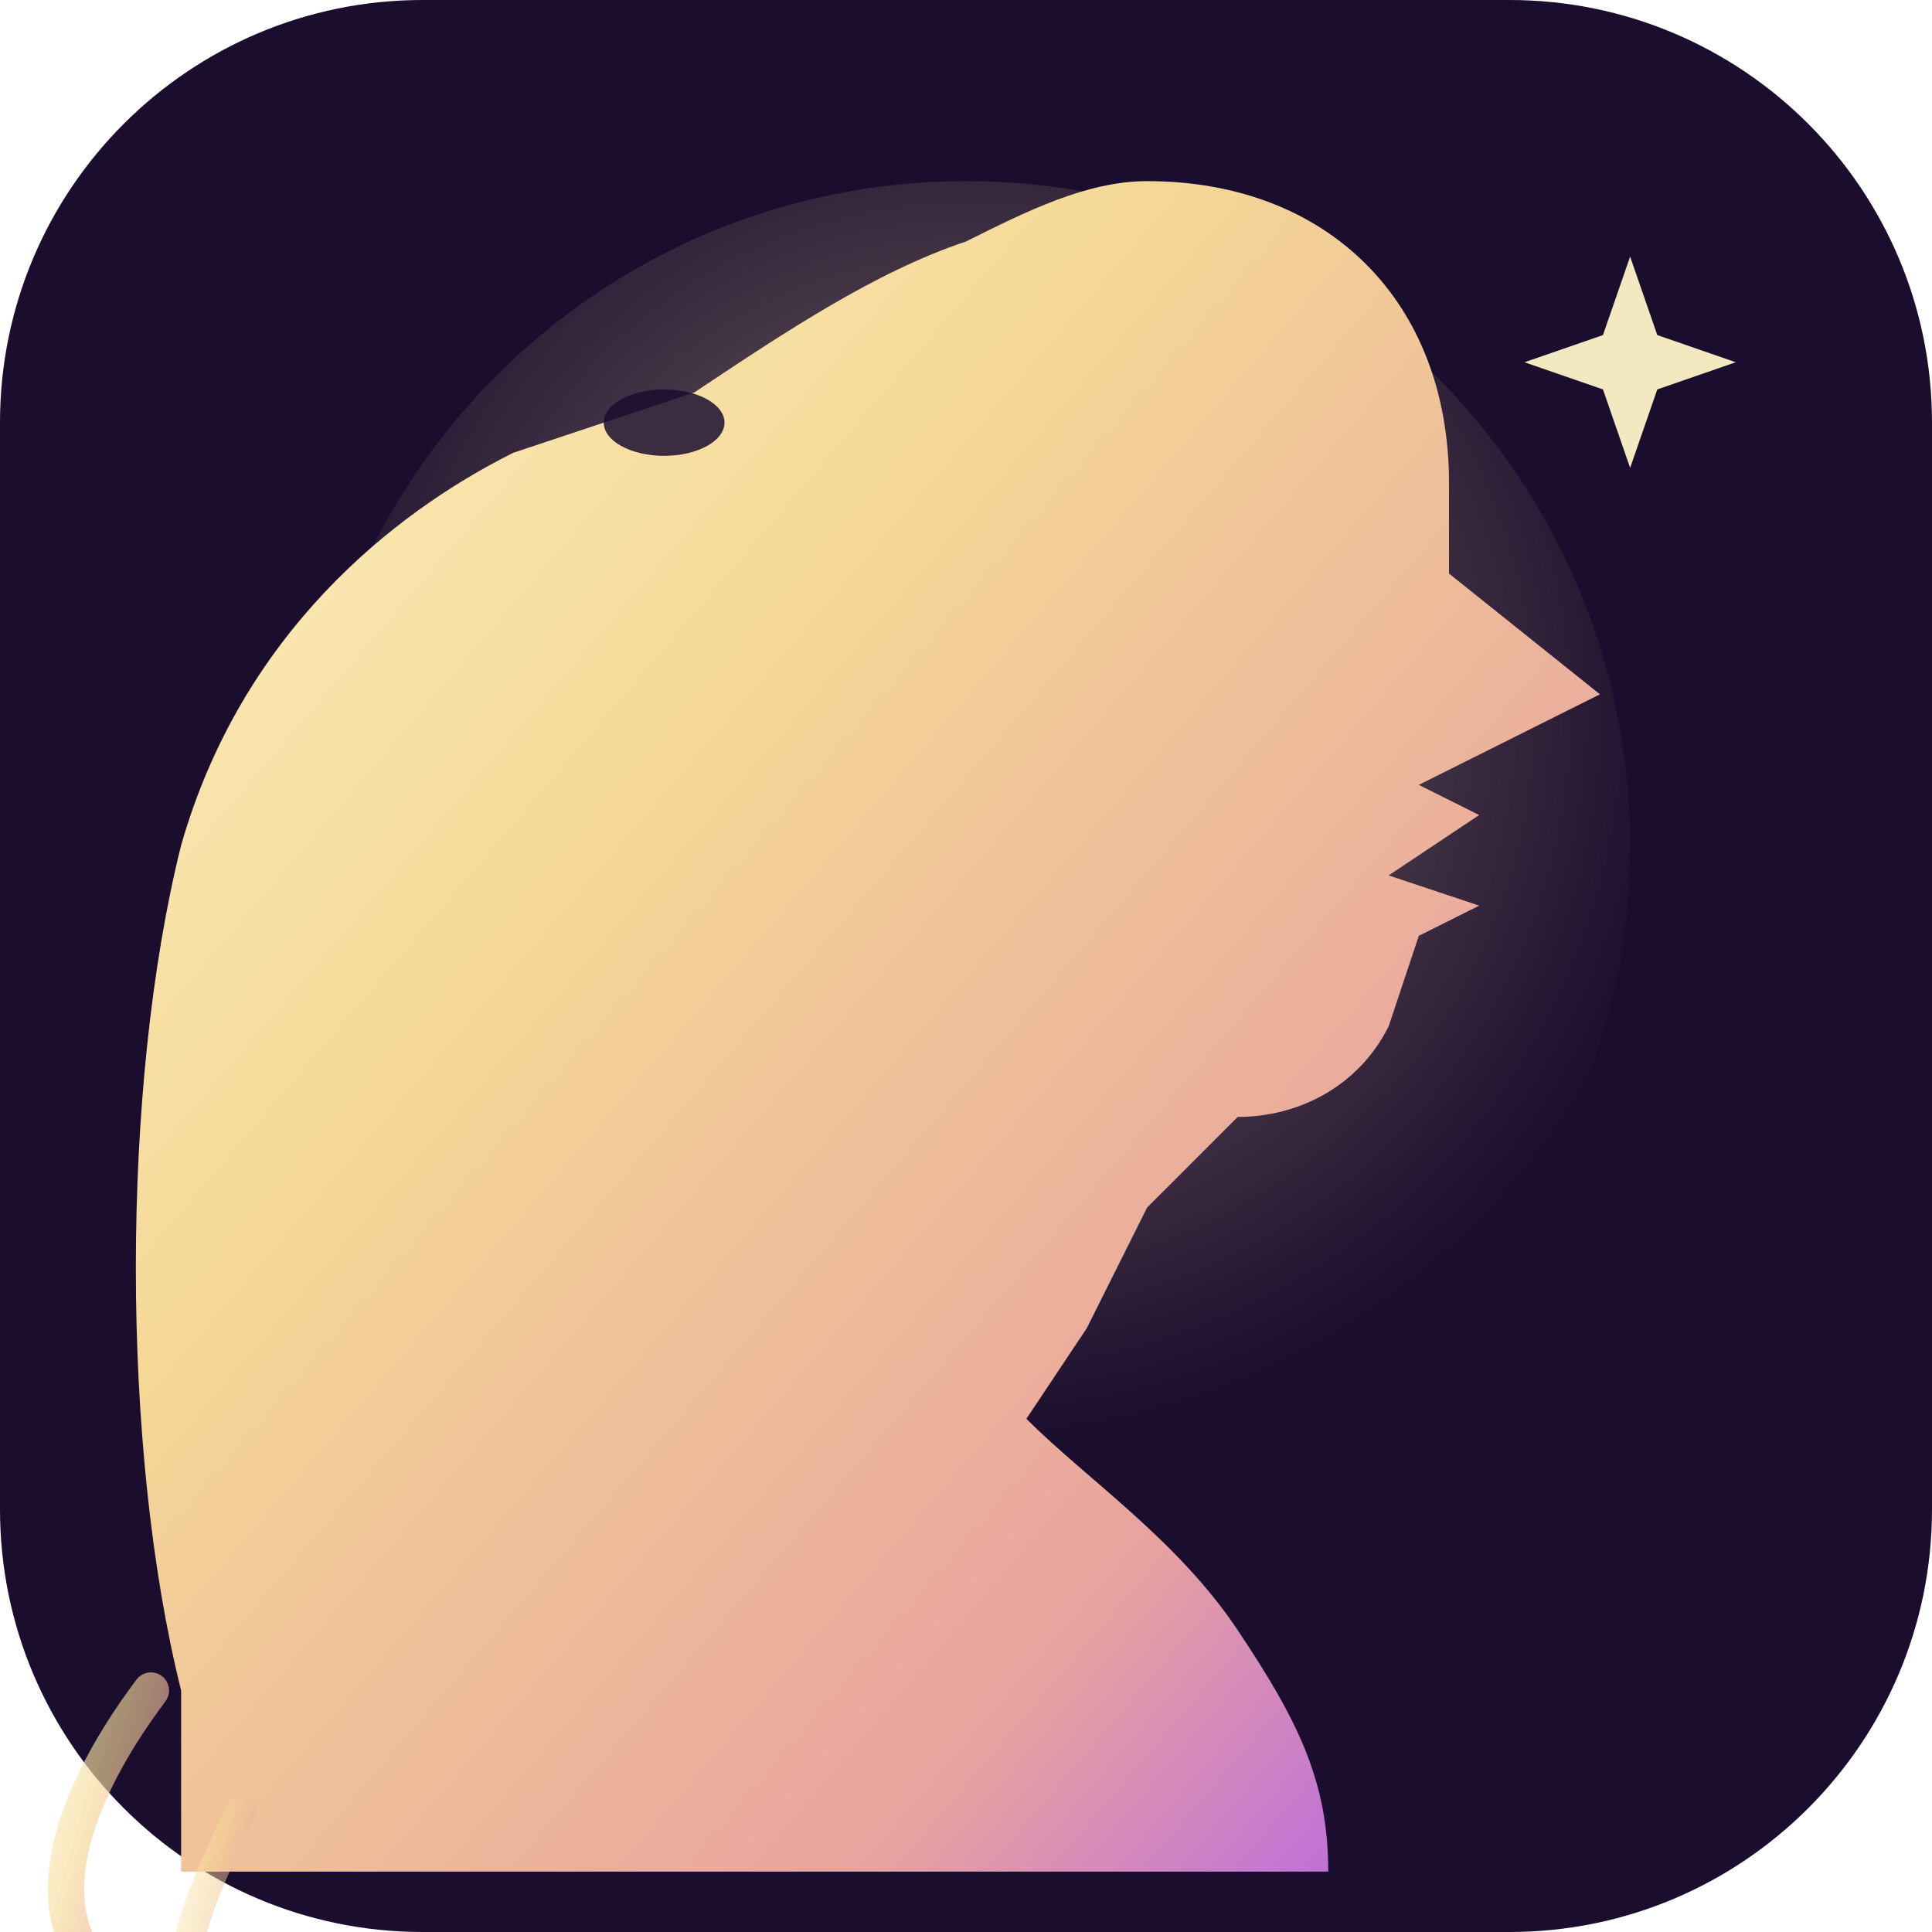
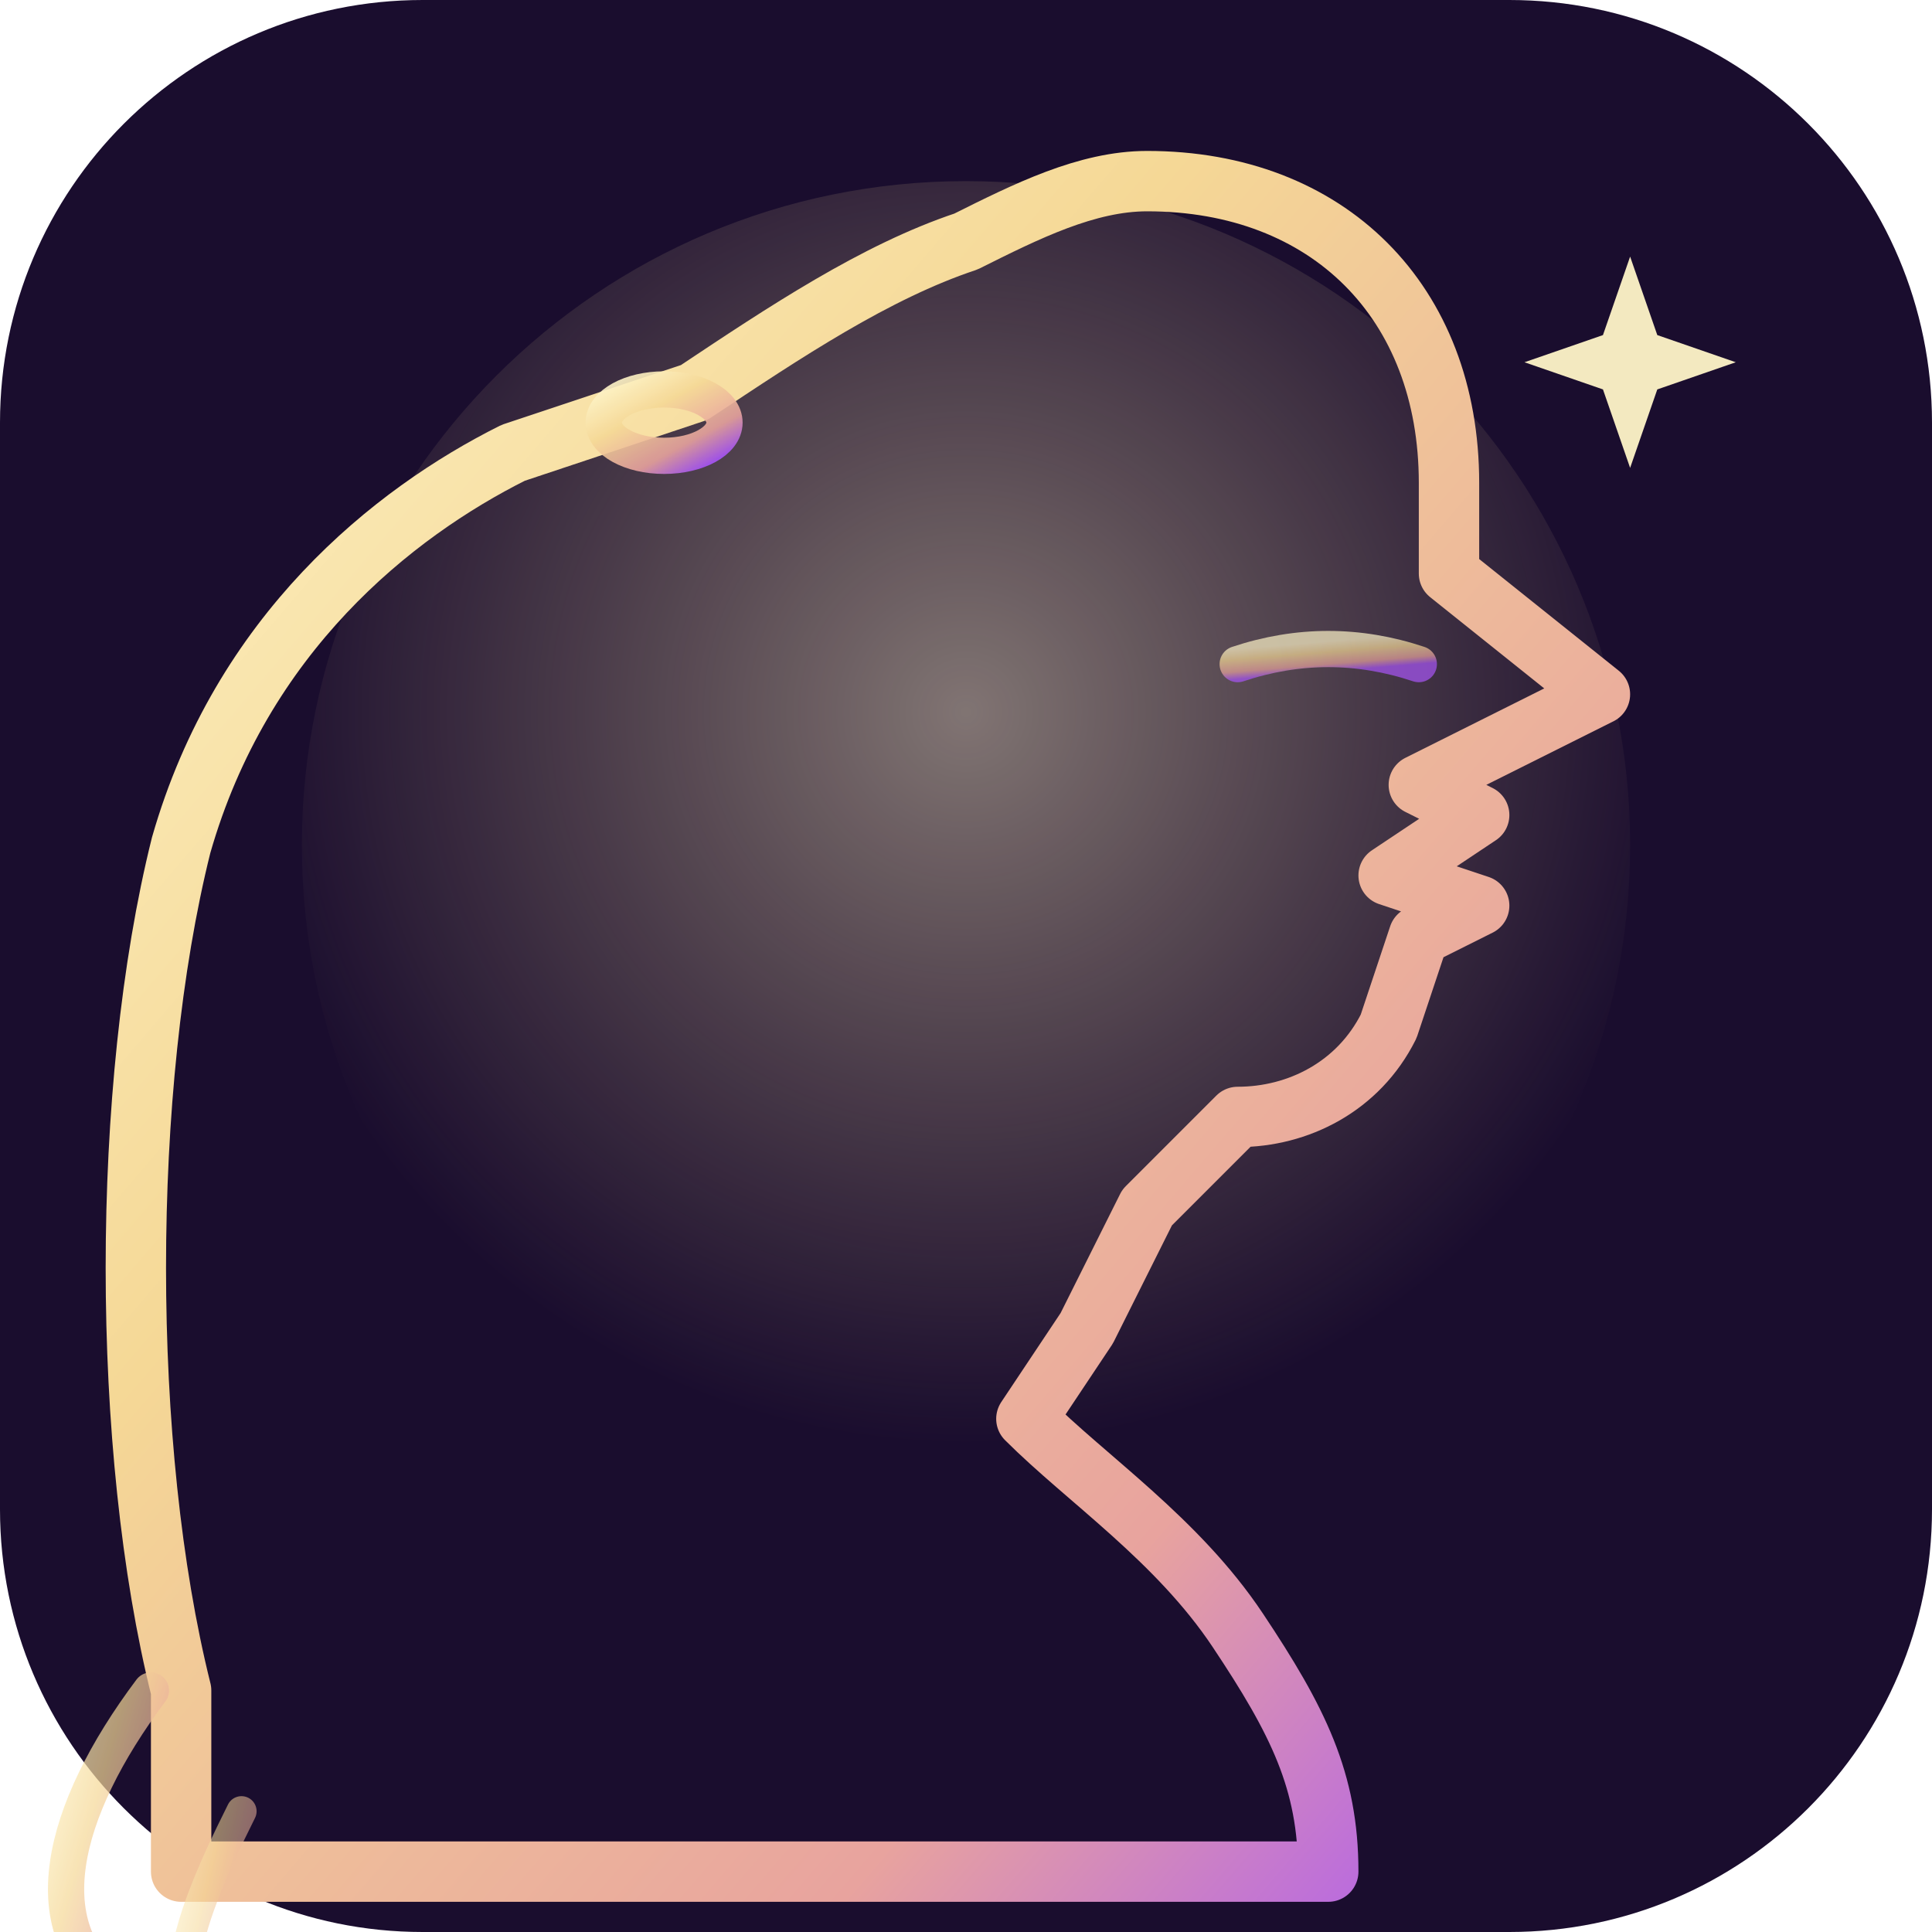
<svg xmlns="http://www.w3.org/2000/svg" width="64" height="64" viewBox="0 0 64 64" aria-label="Eve">
  <defs>
    <linearGradient id="g" x1="0" y1="0" x2="1" y2="1">
      <stop offset="0%" stop-color="#fef3c7" />
      <stop offset="35%" stop-color="#f5d896" />
      <stop offset="75%" stop-color="#e8a39e" />
      <stop offset="100%" stop-color="#a855f7" />
    </linearGradient>
    <radialGradient id="glow" cx="0.5" cy="0.4" r="0.55">
      <stop offset="0%" stop-color="#fef3c7" stop-opacity="0.45" />
      <stop offset="100%" stop-color="#f5d896" stop-opacity="0" />
    </radialGradient>
  </defs>
  <rect width="64" height="64" rx="14" fill="#1a0d2e" />
  <circle cx="32" cy="28" r="22" fill="url(#glow)" />
-   <path d="M 38 6 C 44 6 48 10 48 16 L 48 19 L 53 23 L 47 26 L 49 27 L 46 29 L 49 30 L 47 31 L 46 34 C 45 36 43 37 41 37 L 38 40 L 36 44 L 34 47 C 36 49 39 51 41 54 C 43 57 44 59 44 62 L 6 62 L 6 56 C 4 48 4 36 6 28 C 8 21 13 17 17 15 L 23 13 C 26 11 29 9 32 8 C 34 7 36 6 38 6 Z" fill="url(#g)" />
-   <ellipse cx="22" cy="14" rx="2" ry="1.1" fill="#1a0d2e" opacity="0.85" />
-   <path d="M 5 56 C 2 60 1 64 4 66" stroke="url(#g)" stroke-width="1.2" stroke-linecap="round" fill="none" opacity="0.65" />
-   <path d="M 8 60 C 6 64 5 67 8 68" stroke="url(#g)" stroke-width="1" stroke-linecap="round" fill="none" opacity="0.5" />
+   <path d="M 38 6 C 44 6 48 10 48 16 L 48 19 L 53 23 L 47 26 L 49 27 L 46 29 L 49 30 L 47 31 L 46 34 C 45 36 43 37 41 37 L 38 40 L 36 44 L 34 47 C 36 49 39 51 41 54 C 43 57 44 59 44 62 L 6 62 L 6 56 C 4 48 4 36 6 28 C 8 21 13 17 17 15 L 23 13 C 26 11 29 9 32 8 C 34 7 36 6 38 6 Z" stroke="url(#g)" stroke-width="2" stroke-linejoin="round" fill="none" />
+   <ellipse cx="22" cy="14" rx="2" ry="1.1" stroke="url(#g)" stroke-width="1.2" fill="none" opacity="0.9" />
+   <path d="M 5 56 C 2 60 1 64 4 66" stroke="url(#g)" stroke-width="1.2" stroke-linecap="round" fill="none" opacity="0.7" />
+   <path d="M 8 60 C 6 64 5 67 8 68" stroke="url(#g)" stroke-width="1" stroke-linecap="round" fill="none" opacity="0.55" />
+   <path d="M 41 22 Q 44 21 47 22" stroke="url(#g)" stroke-width="1.2" stroke-linecap="round" fill="none" opacity="0.7" />
  <g transform="translate(54 12)">
    <path d="M 0 -3.5 L 0.9 -0.9 L 3.5 0 L 0.9 0.9 L 0 3.5 L -0.9 0.9 L -3.5 0 L -0.9 -0.9 Z" fill="#fef3c7" opacity="0.95" />
  </g>
</svg>
